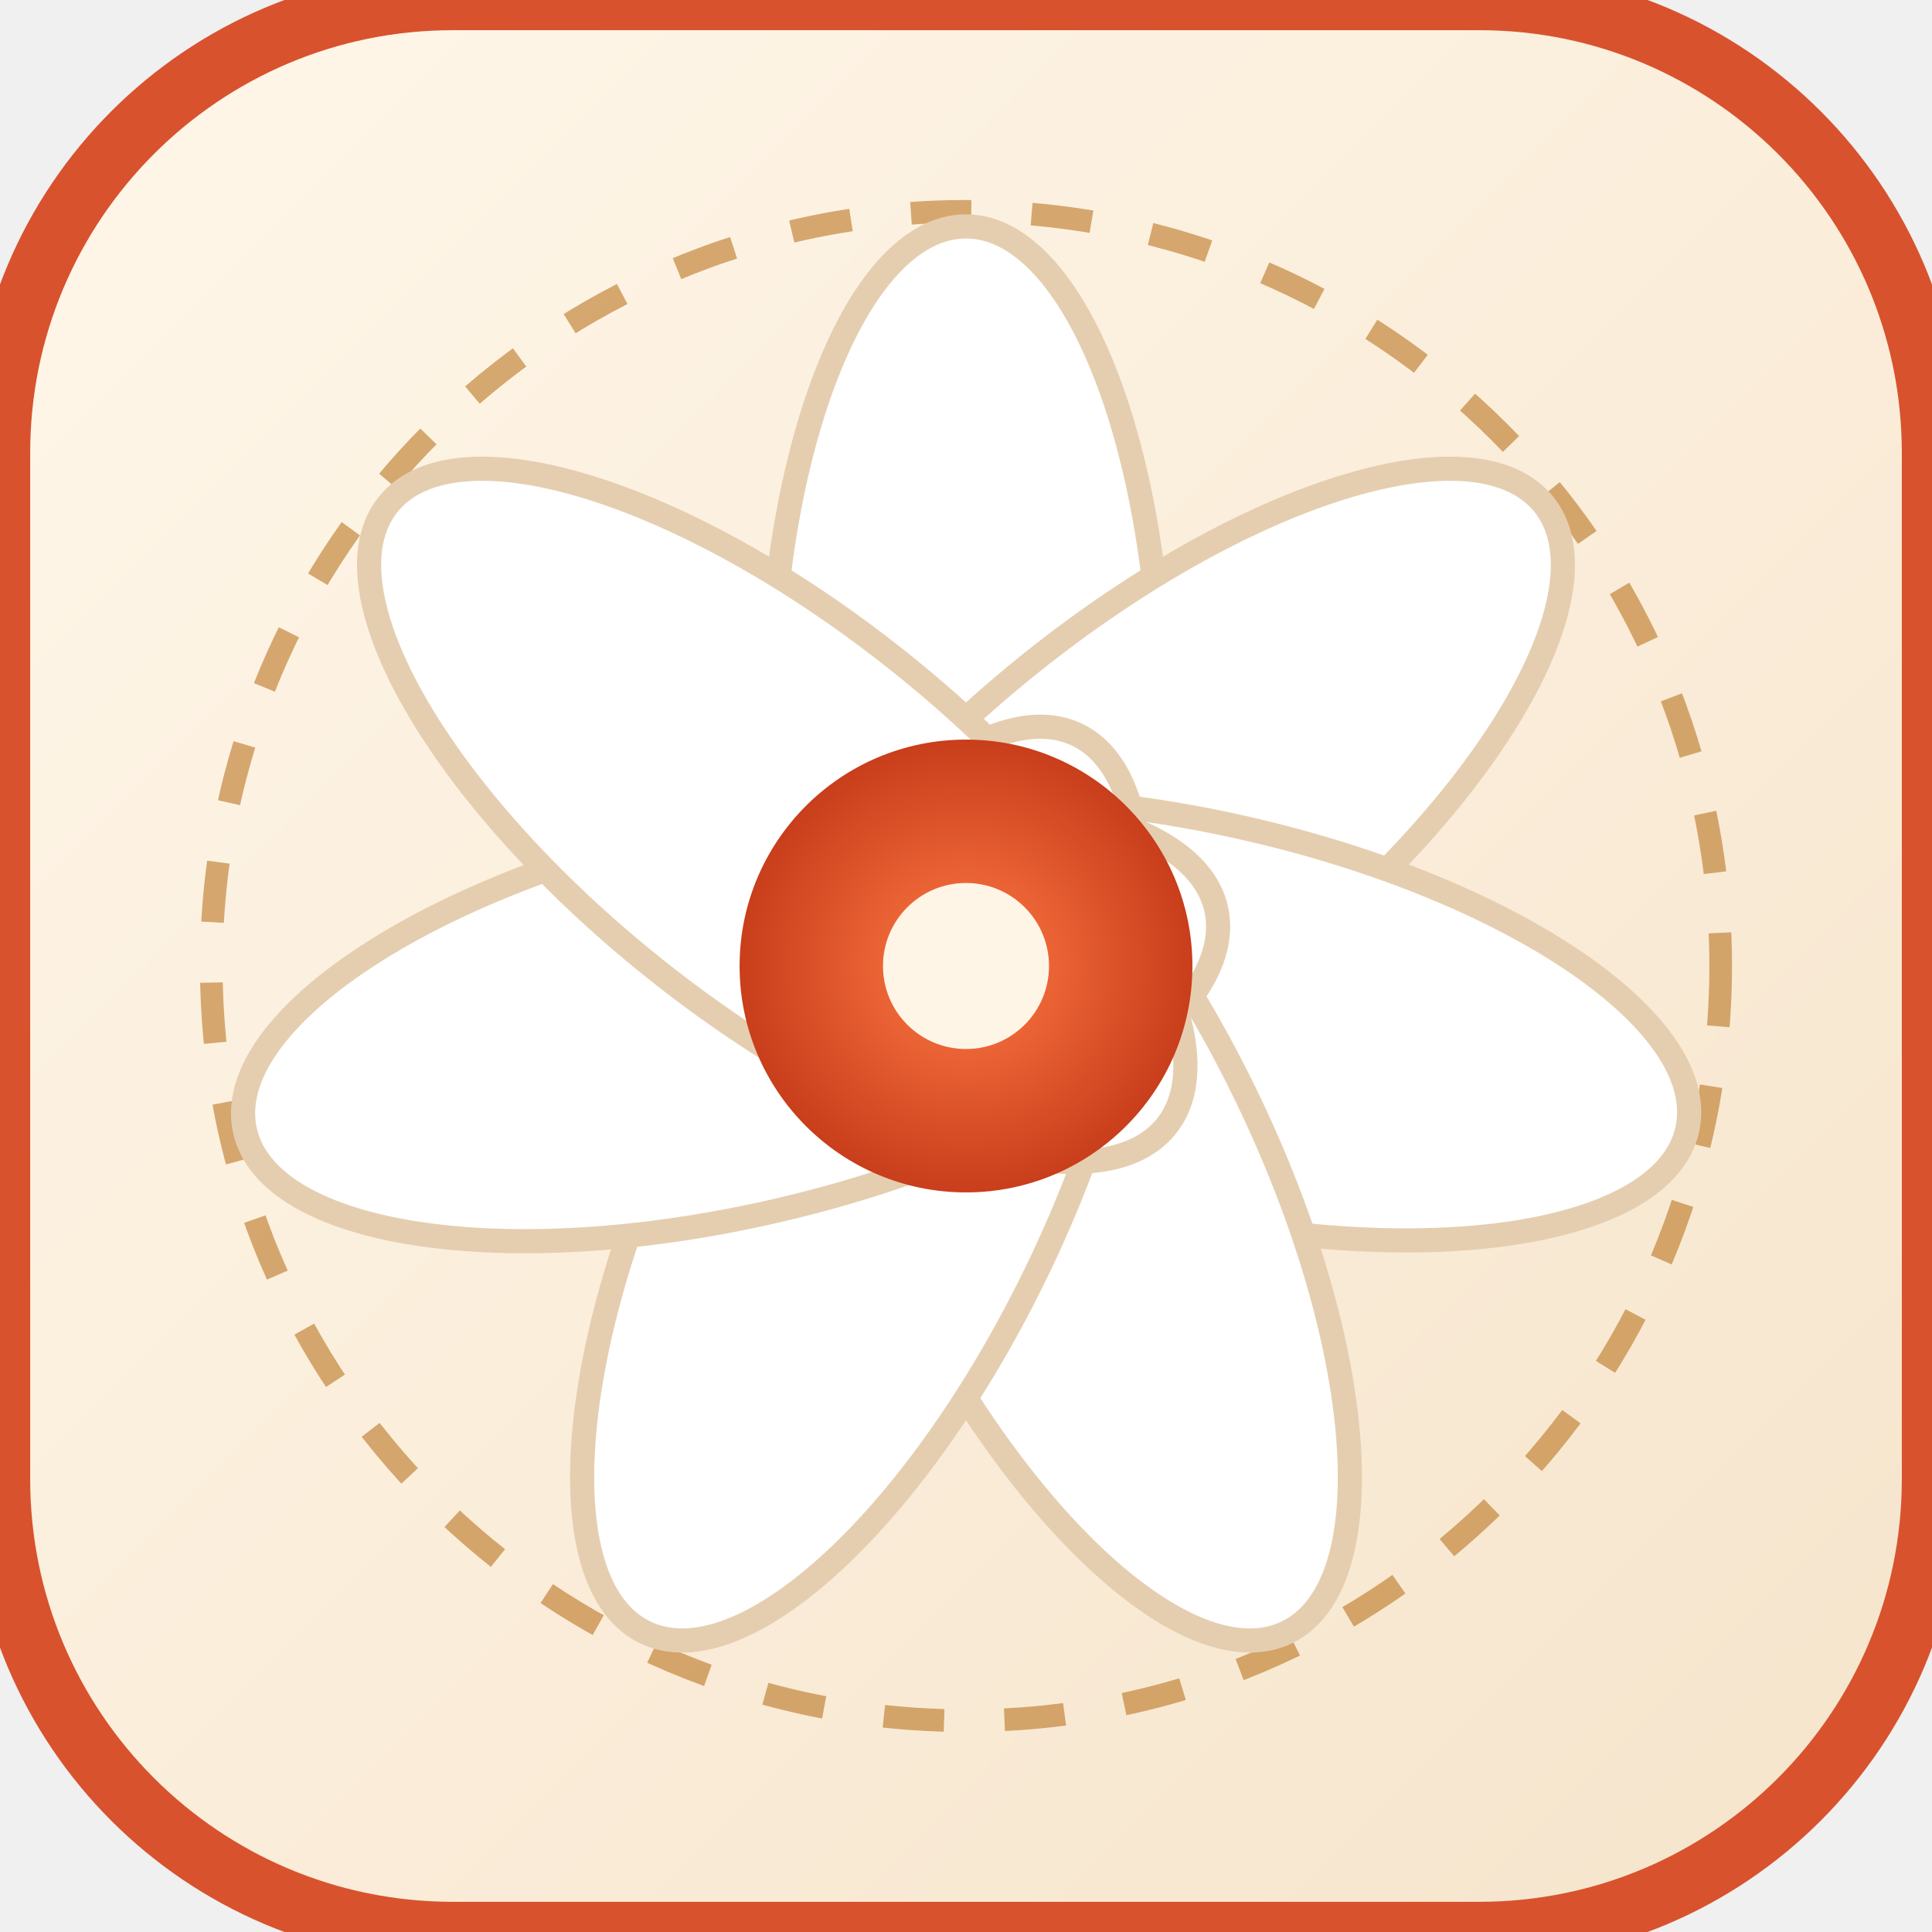
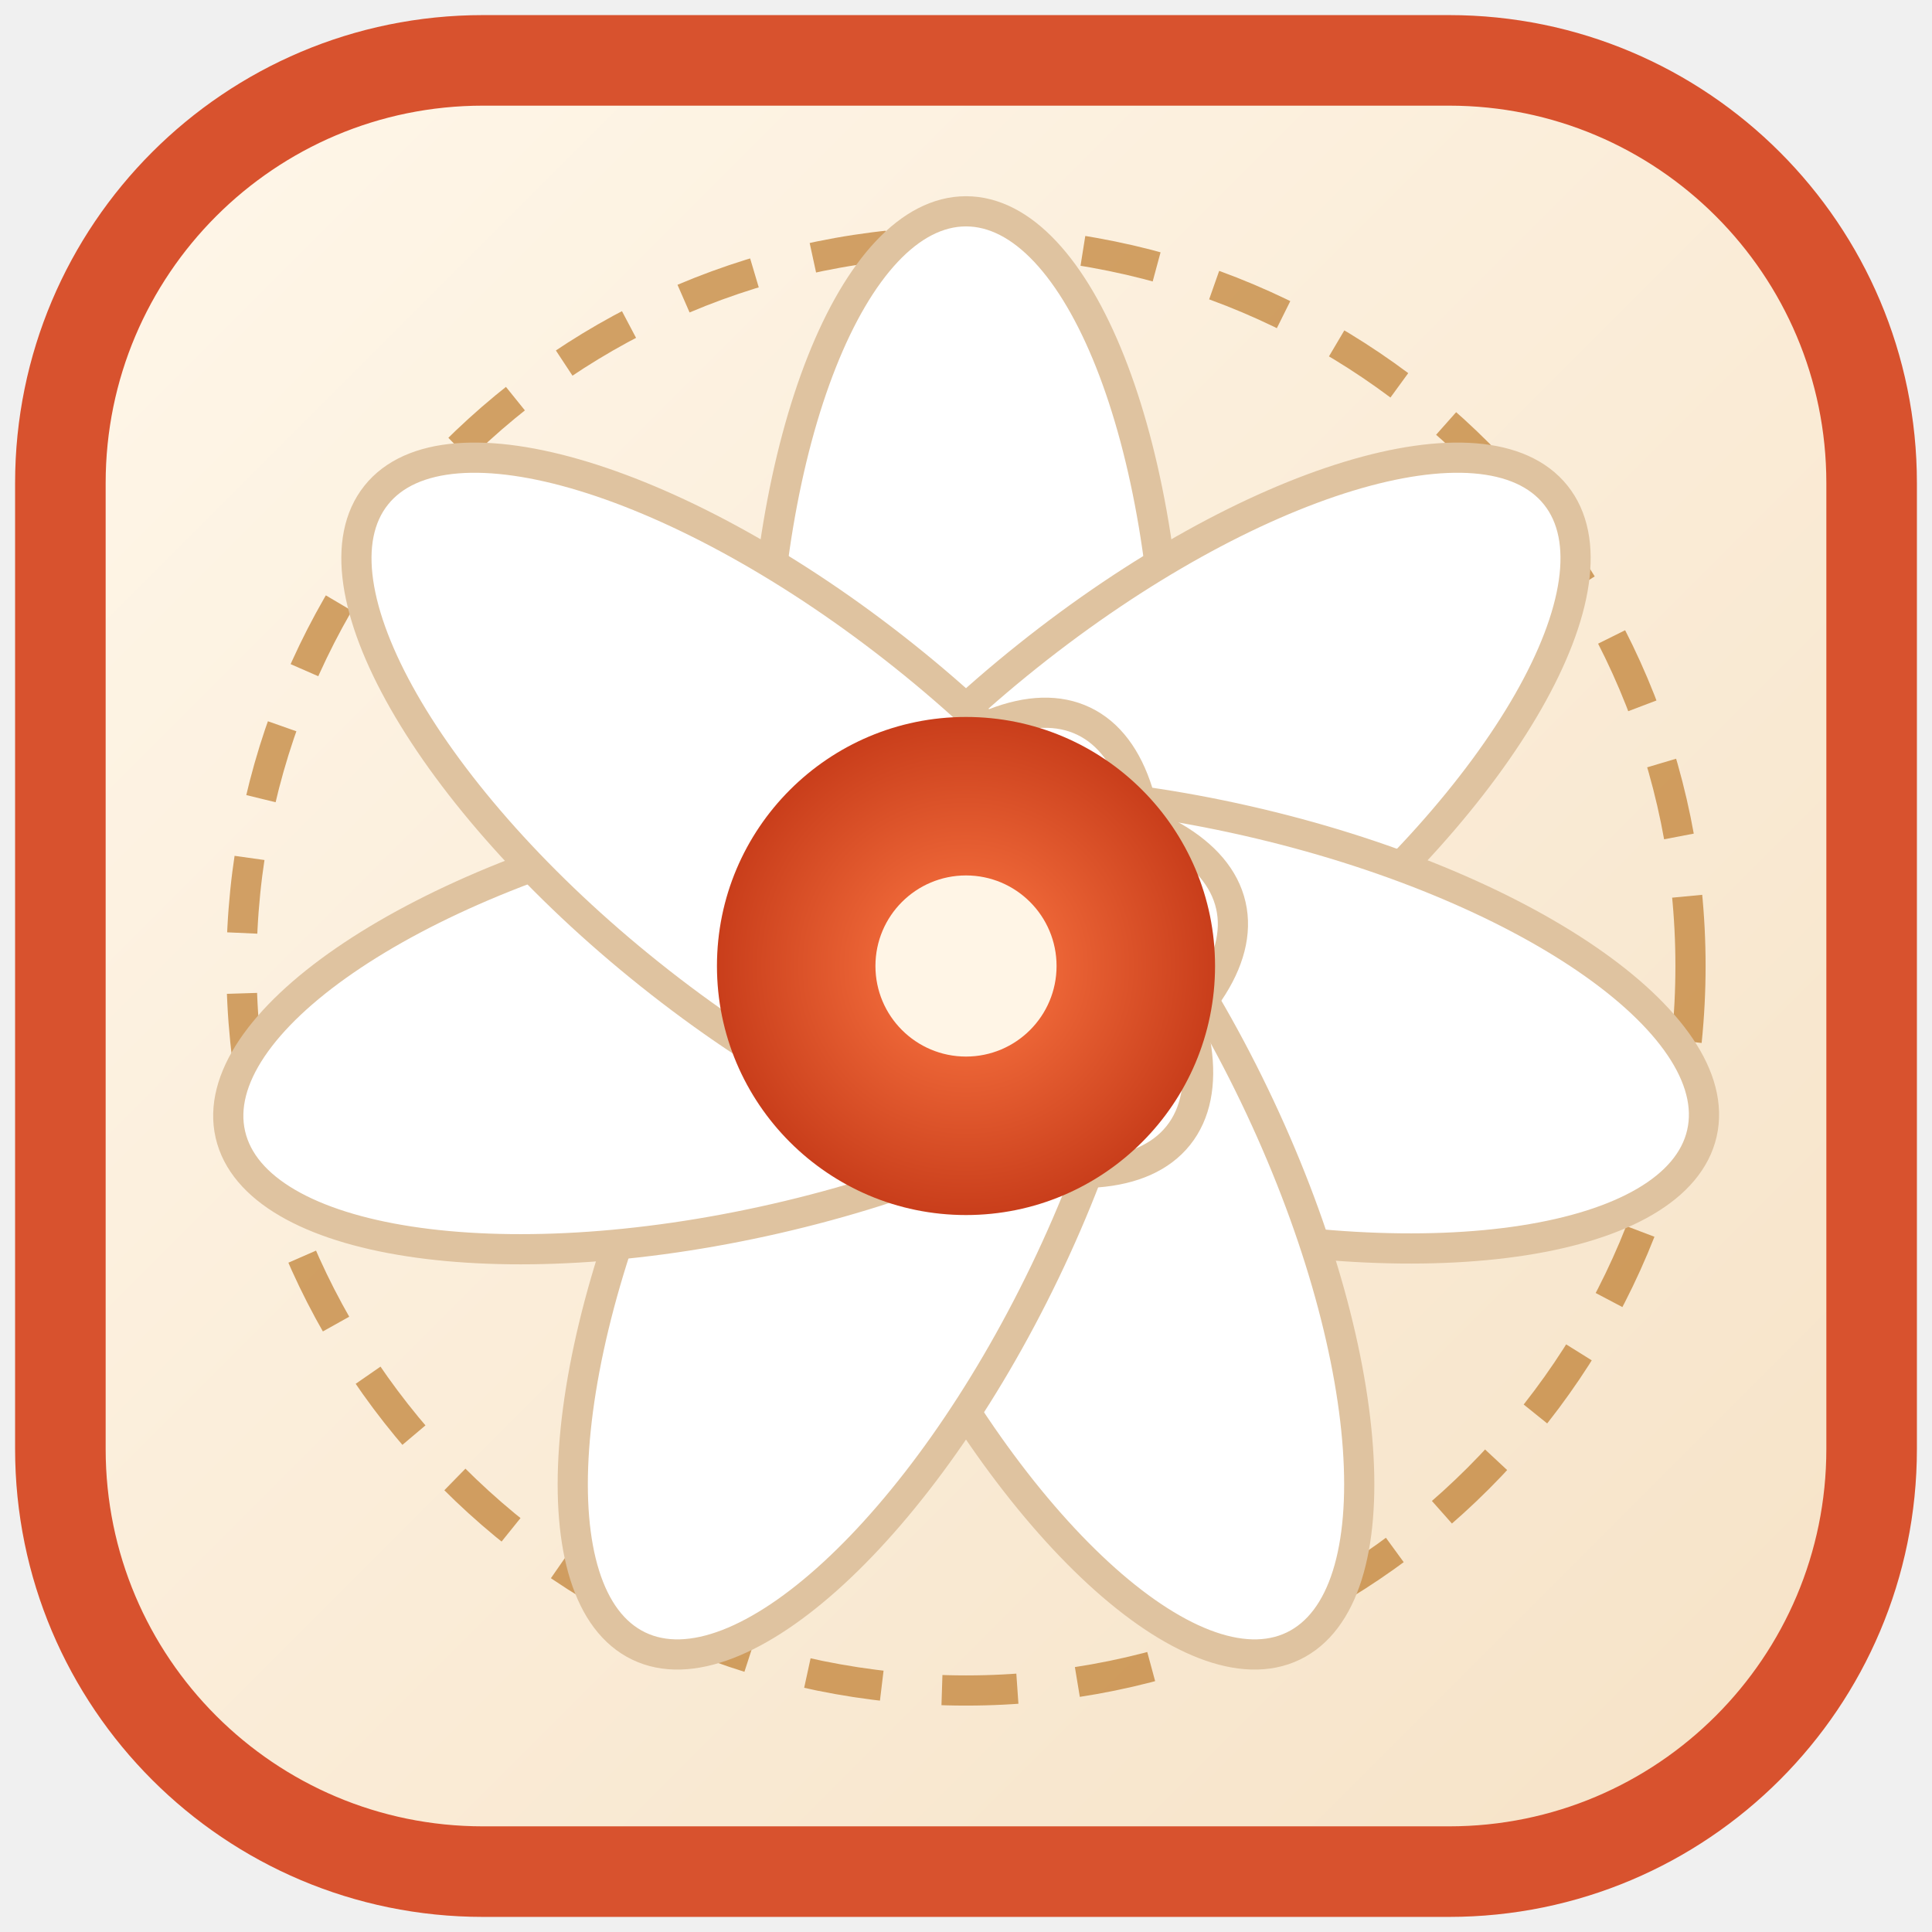
<svg xmlns="http://www.w3.org/2000/svg" viewBox="0 0 128 128" role="img" aria-label="কল্যাণী">
  <defs>
    <linearGradient id="bg" x1="0" y1="0" x2="1" y2="1">
      <stop offset="0%" stop-color="#FFF7EA" />
-       <stop offset="100%" stop-color="#F6E4CB" />
+       <stop offset="100%" stop-color="#F6E2C6" />
    </linearGradient>
    <radialGradient id="core" cx="50%" cy="50%" r="50%">
      <stop offset="0%" stop-color="#FF7A45" />
      <stop offset="100%" stop-color="#C93E1B" />
    </radialGradient>
  </defs>
-   <rect width="128" height="128" rx="30" fill="url(#bg)" stroke="#D8522E" stroke-width="4" />
-   <circle cx="64" cy="64" r="50" fill="none" stroke="#B46910" stroke-width="1.5" stroke-dasharray="4 4" opacity="0.55" />
-   <g transform="translate(64,64)" fill="#FFFFFF" stroke="#E5CEB0" stroke-width="1.6">
-     <ellipse rx="13" ry="33" transform="rotate(0) translate(0,-16)" />
-     <ellipse rx="13" ry="33" transform="rotate(51.4) translate(0,-16)" />
-     <ellipse rx="13" ry="33" transform="rotate(102.8) translate(0,-16)" />
-     <ellipse rx="13" ry="33" transform="rotate(154.3) translate(0,-16)" />
-     <ellipse rx="13" ry="33" transform="rotate(205.7) translate(0,-16)" />
-     <ellipse rx="13" ry="33" transform="rotate(257.1) translate(0,-16)" />
-     <ellipse rx="13" ry="33" transform="rotate(308.6) translate(0,-16)" />
+   <rect x="4" y="4" width="120" height="120" rx="28" fill="url(#bg)" stroke="#D8522E" stroke-width="6" />
+   <circle cx="64" cy="64" r="48" fill="none" stroke="#B46910" stroke-width="2" stroke-dasharray="5 4" opacity="0.6" />
+   <g transform="translate(64,64)" fill="#FFFFFF" stroke="#DFC3A0" stroke-width="2">
+     <ellipse rx="13.5" ry="34" transform="rotate(0) translate(0,-16)" />
+     <ellipse rx="13.5" ry="34" transform="rotate(51.4) translate(0,-16)" />
+     <ellipse rx="13.5" ry="34" transform="rotate(102.8) translate(0,-16)" />
+     <ellipse rx="13.5" ry="34" transform="rotate(154.3) translate(0,-16)" />
+     <ellipse rx="13.5" ry="34" transform="rotate(205.7) translate(0,-16)" />
+     <ellipse rx="13.5" ry="34" transform="rotate(257.1) translate(0,-16)" />
+     <ellipse rx="13.5" ry="34" transform="rotate(308.6) translate(0,-16)" />
  </g>
-   <circle cx="64" cy="64" r="15" fill="url(#core)" />
-   <circle cx="64" cy="64" r="5.5" fill="#FFF5E6" />
+   <circle cx="64" cy="64" r="16.5" fill="url(#core)" />
+   <circle cx="64" cy="64" r="6" fill="#FFF5E6" />
</svg>
